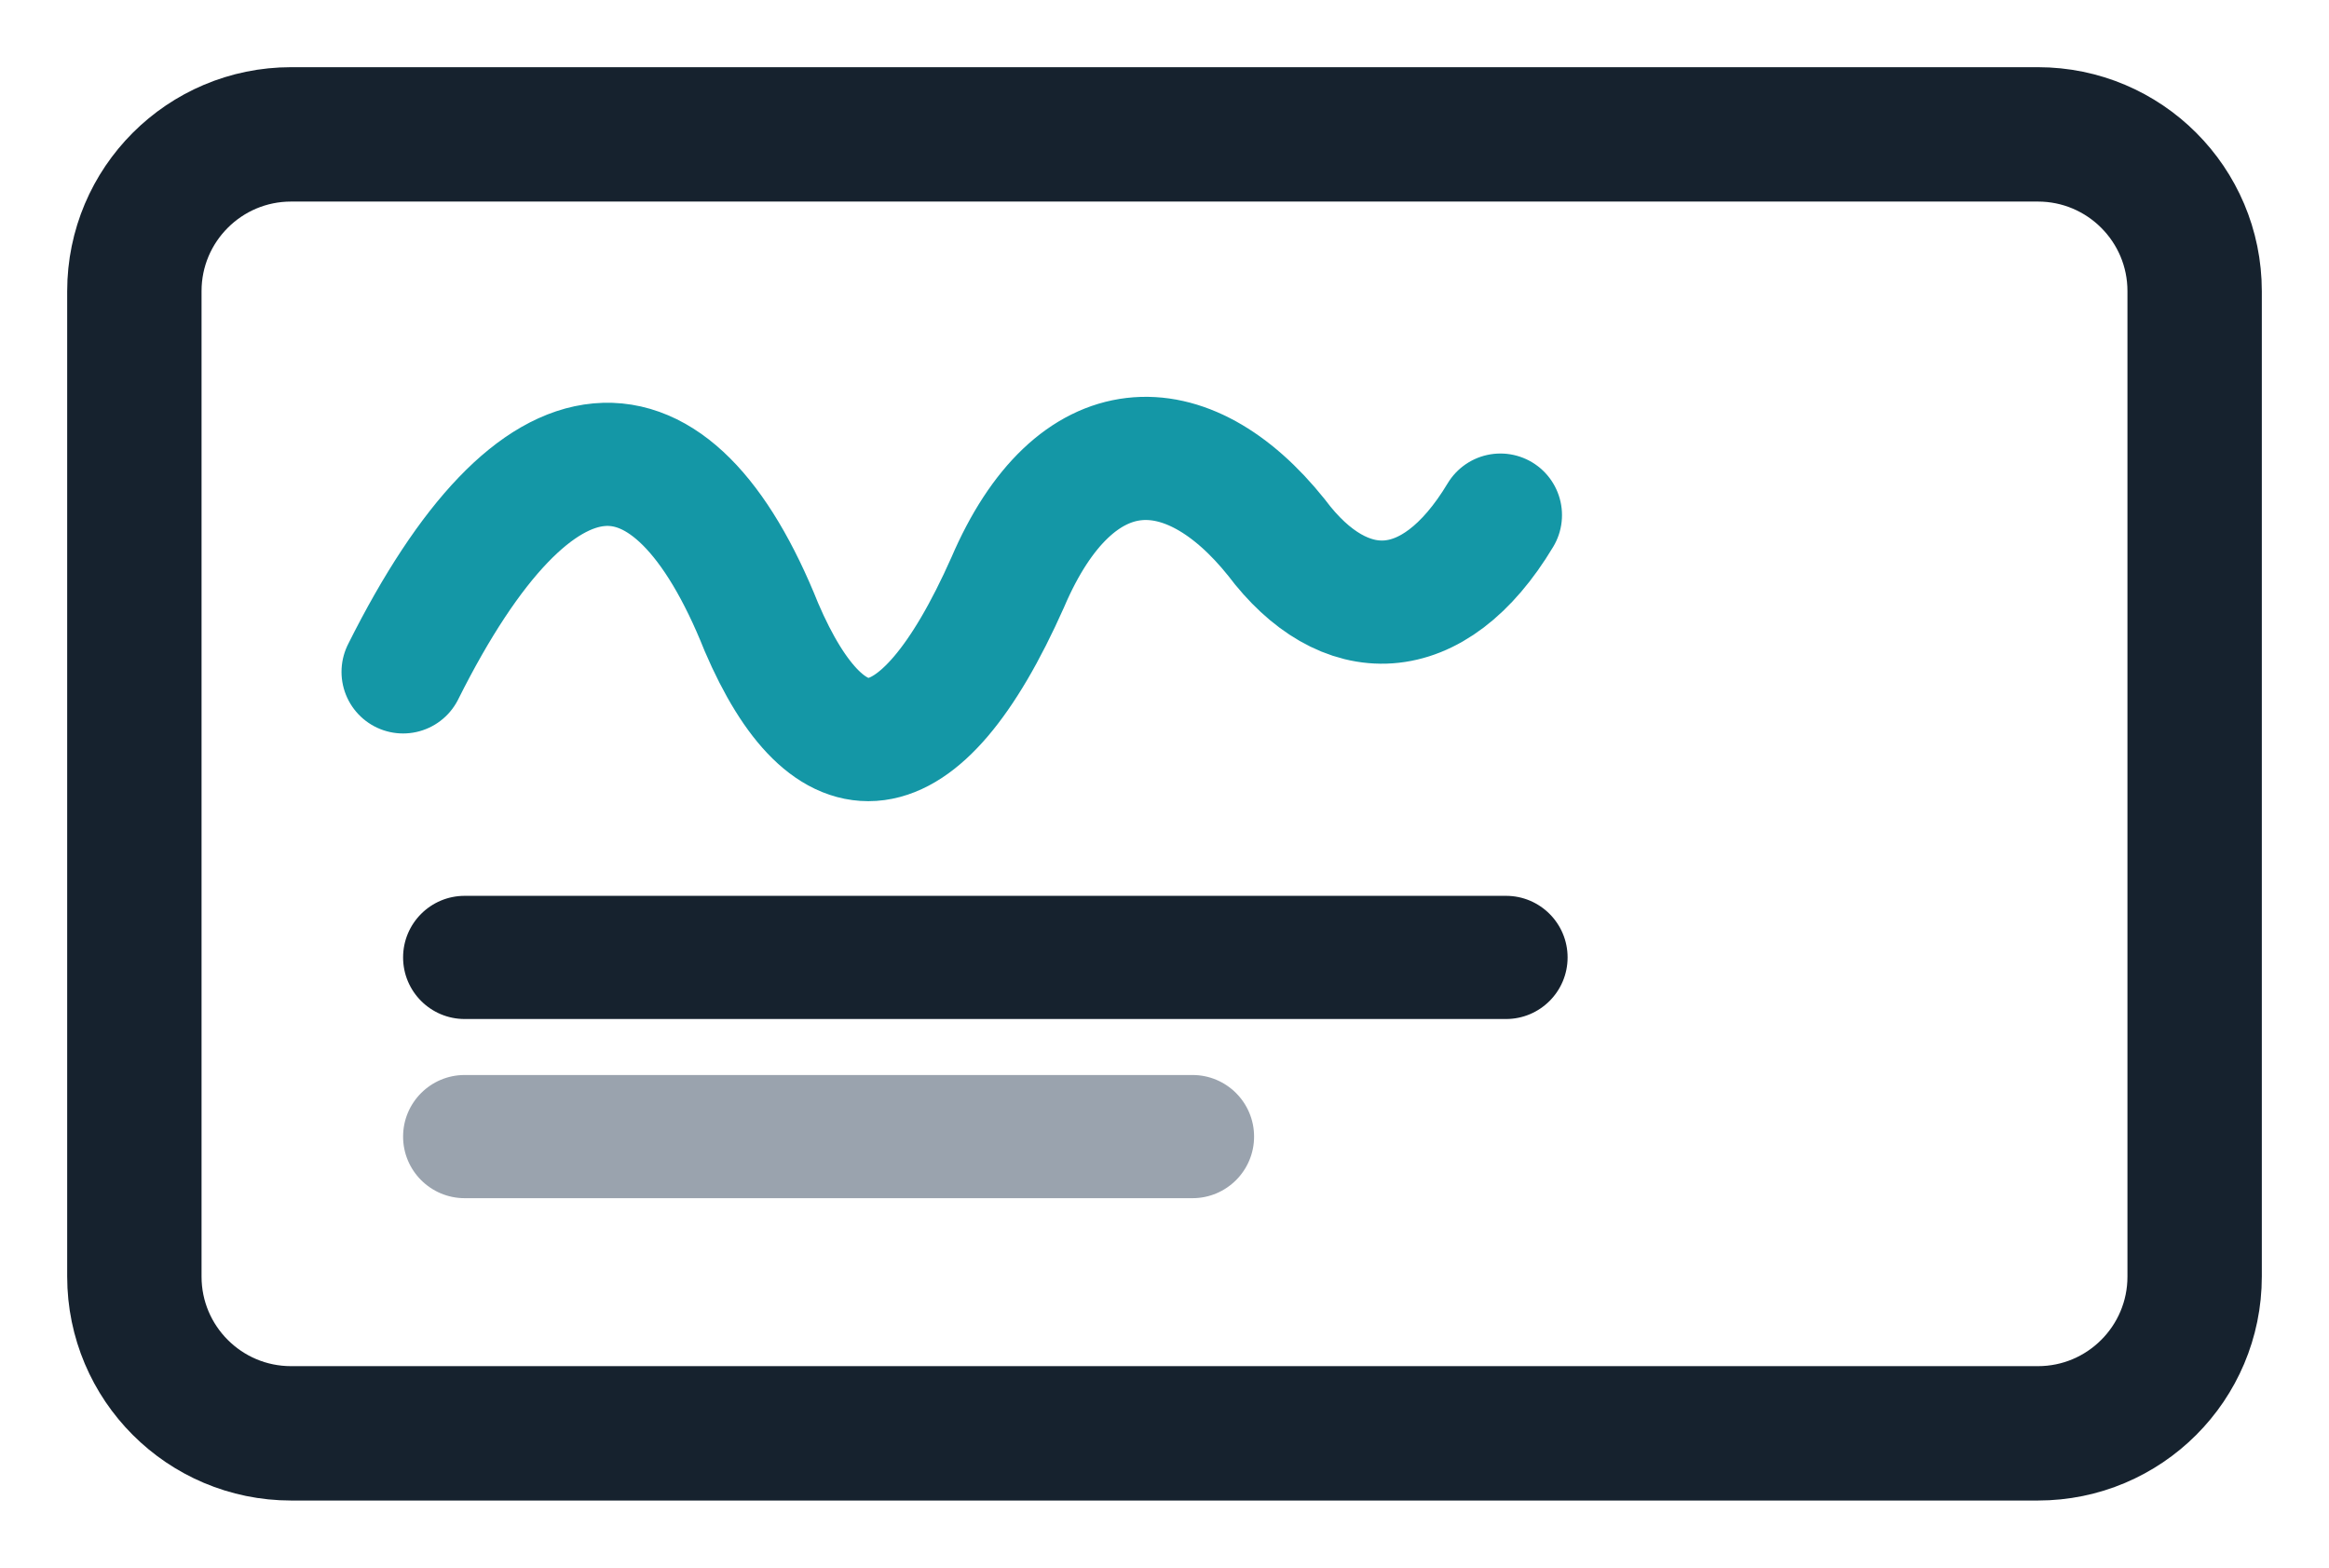
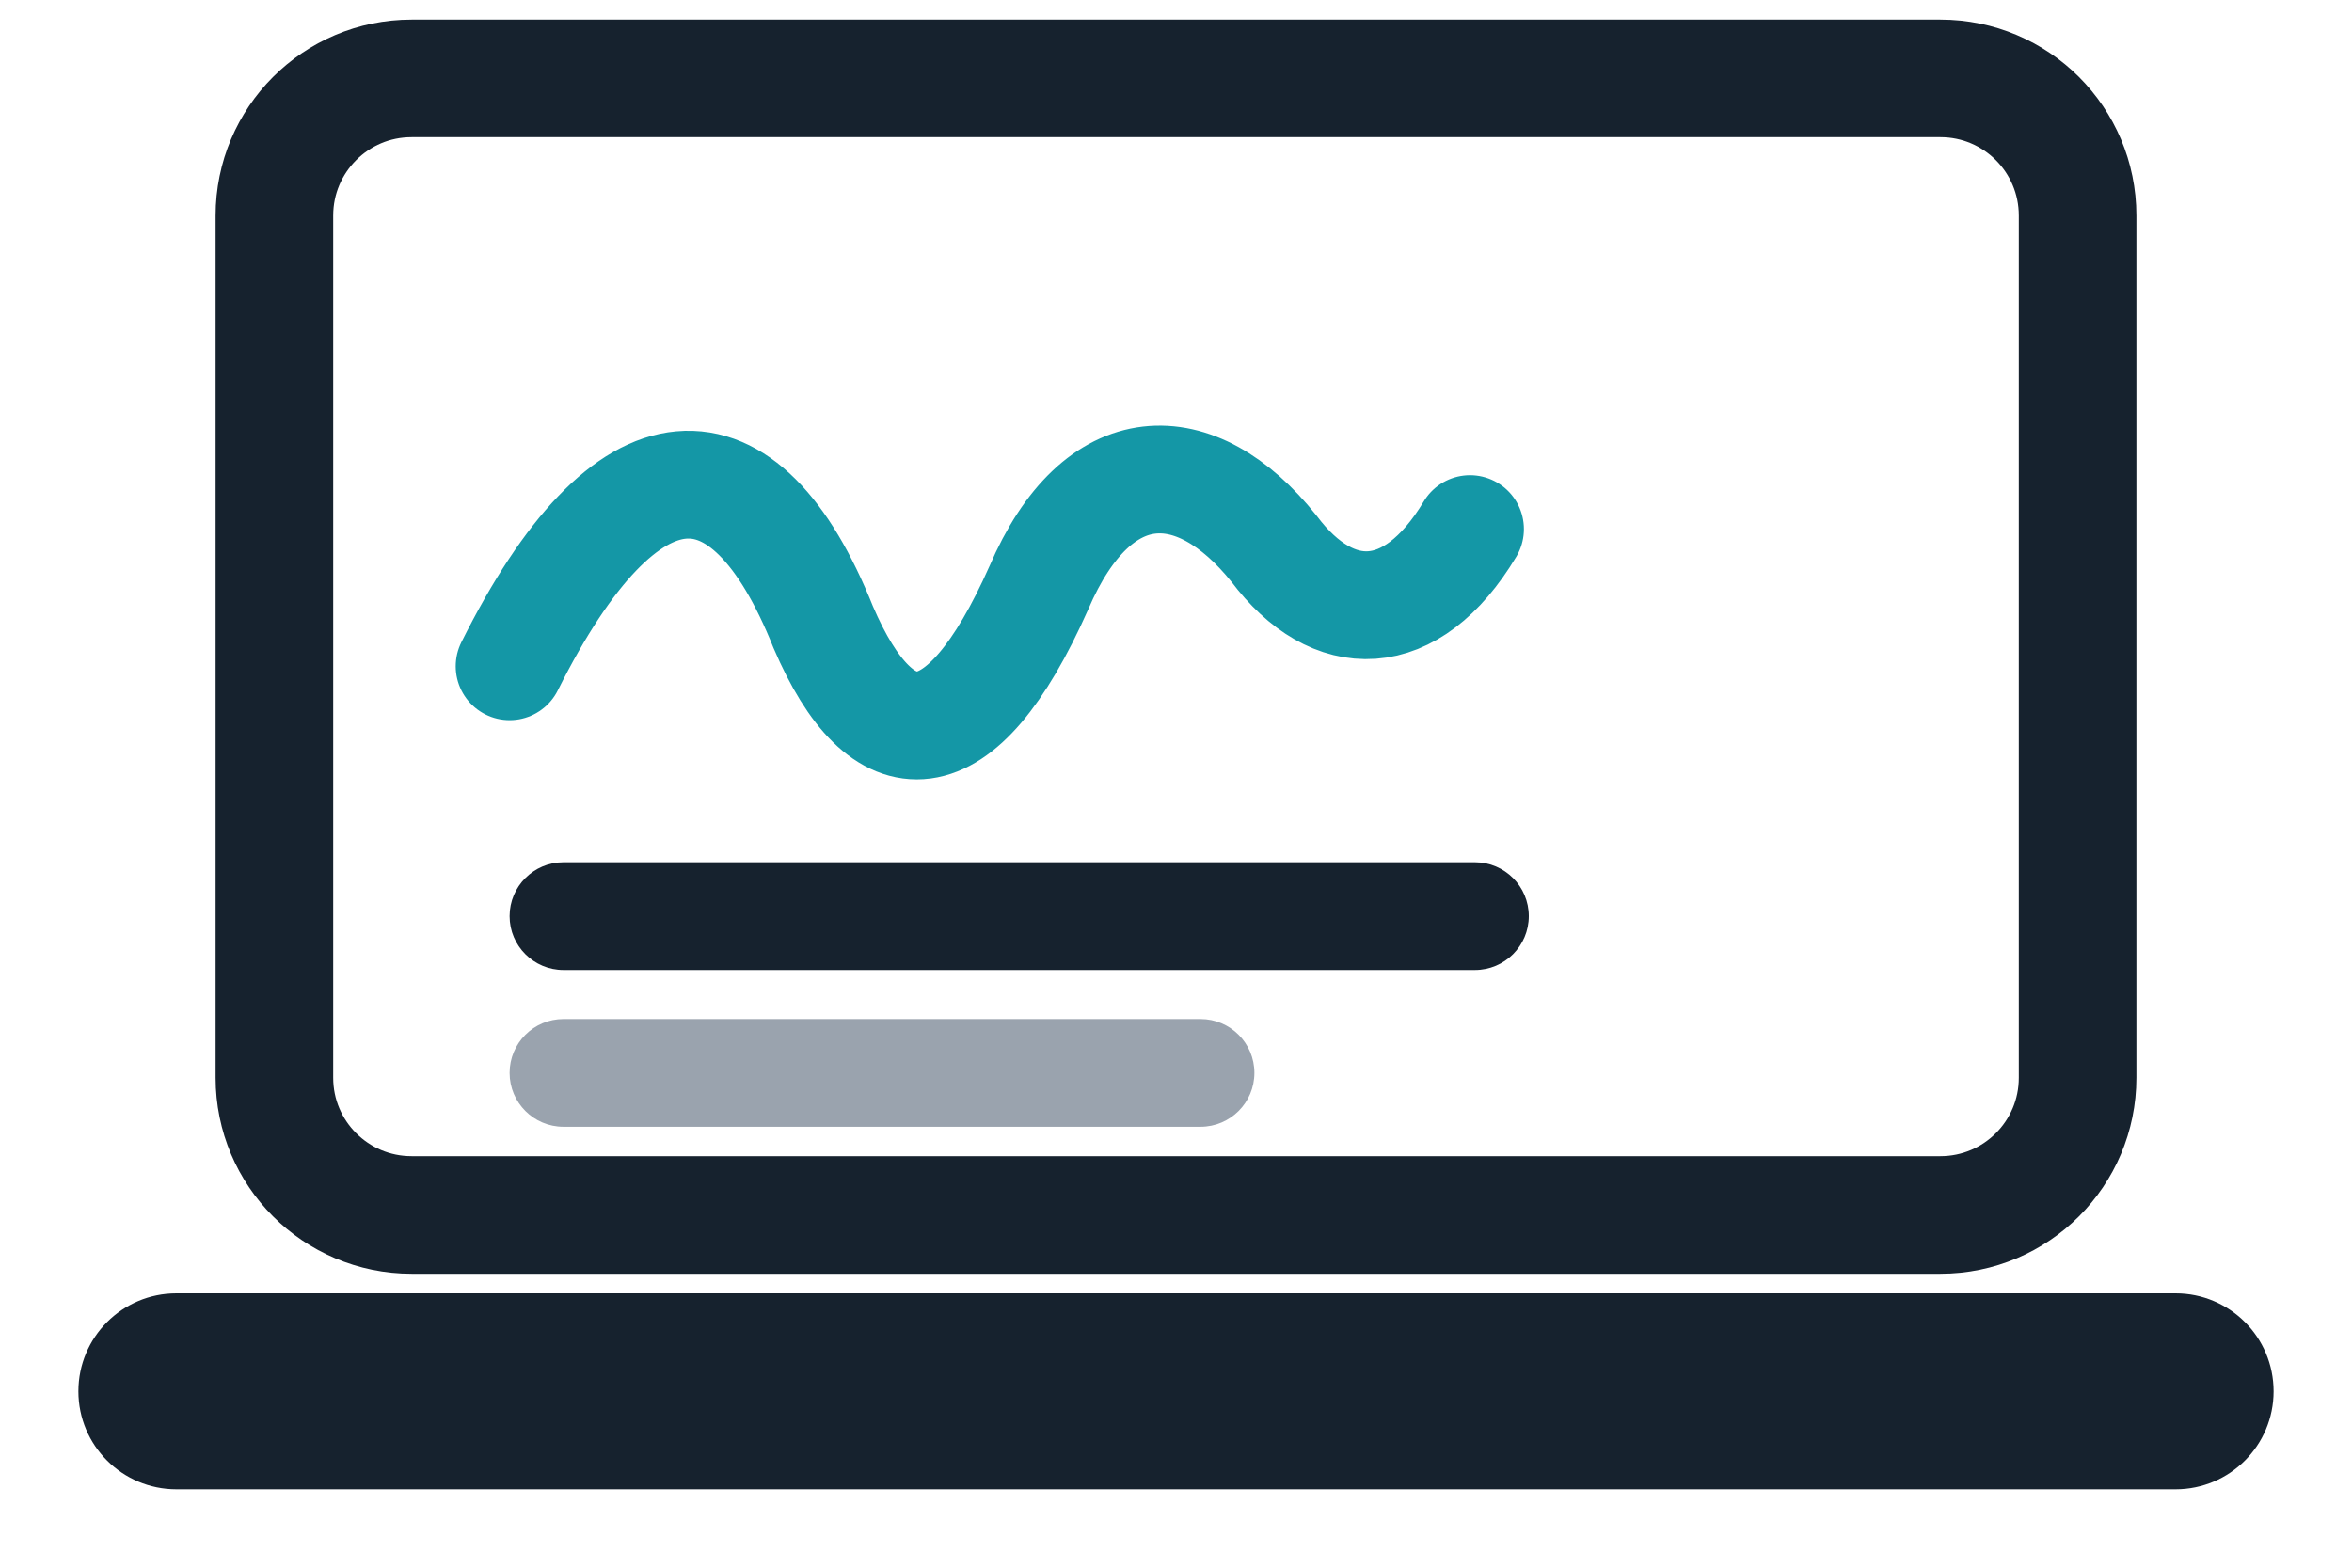
- <svg xmlns="http://www.w3.org/2000/svg" viewBox="0 0 104 70" fill="none" role="img" aria-label="Goodtype">
-   <rect x="6" y="6" width="92" height="58" rx="7" stroke="#16222E" stroke-width="6" />
-   <path d="M18 30 C 24 18, 30 18, 34 28 C 37 35, 41 35, 45 26 C 48 19, 53 19, 57 24 C 60 28, 64 28, 67 23" stroke="#1497A6" stroke-width="5.5" stroke-linecap="round" stroke-linejoin="round" />
-   <rect x="18" y="40" width="52" height="5.5" rx="2.75" fill="#16222E" />
-   <rect x="18" y="48" width="38" height="5.5" rx="2.75" fill="#9AA3AE" />
+ <svg xmlns="http://www.w3.org/2000/svg" viewBox="0 0 120 80" fill="none" role="img" aria-label="Goodtype">
+   <rect x="14" y="4" width="92" height="58" rx="7" stroke="#16222E" stroke-width="6" />
+   <rect x="4" y="66" width="112" height="10" rx="5" fill="#16222E" />
+   <path d="M26 34 C 32 22, 38 22, 42 32 C 45 39, 49 39, 53 30 C 56 23, 61 23, 65 28 C 68 32, 72 32, 75 27" stroke="#1497A6" stroke-width="5.5" stroke-linecap="round" stroke-linejoin="round" />
+   <rect x="26" y="44" width="52" height="5.5" rx="2.75" fill="#16222E" />
+   <rect x="26" y="52" width="38" height="5.5" rx="2.75" fill="#9AA3AE" />
</svg>
